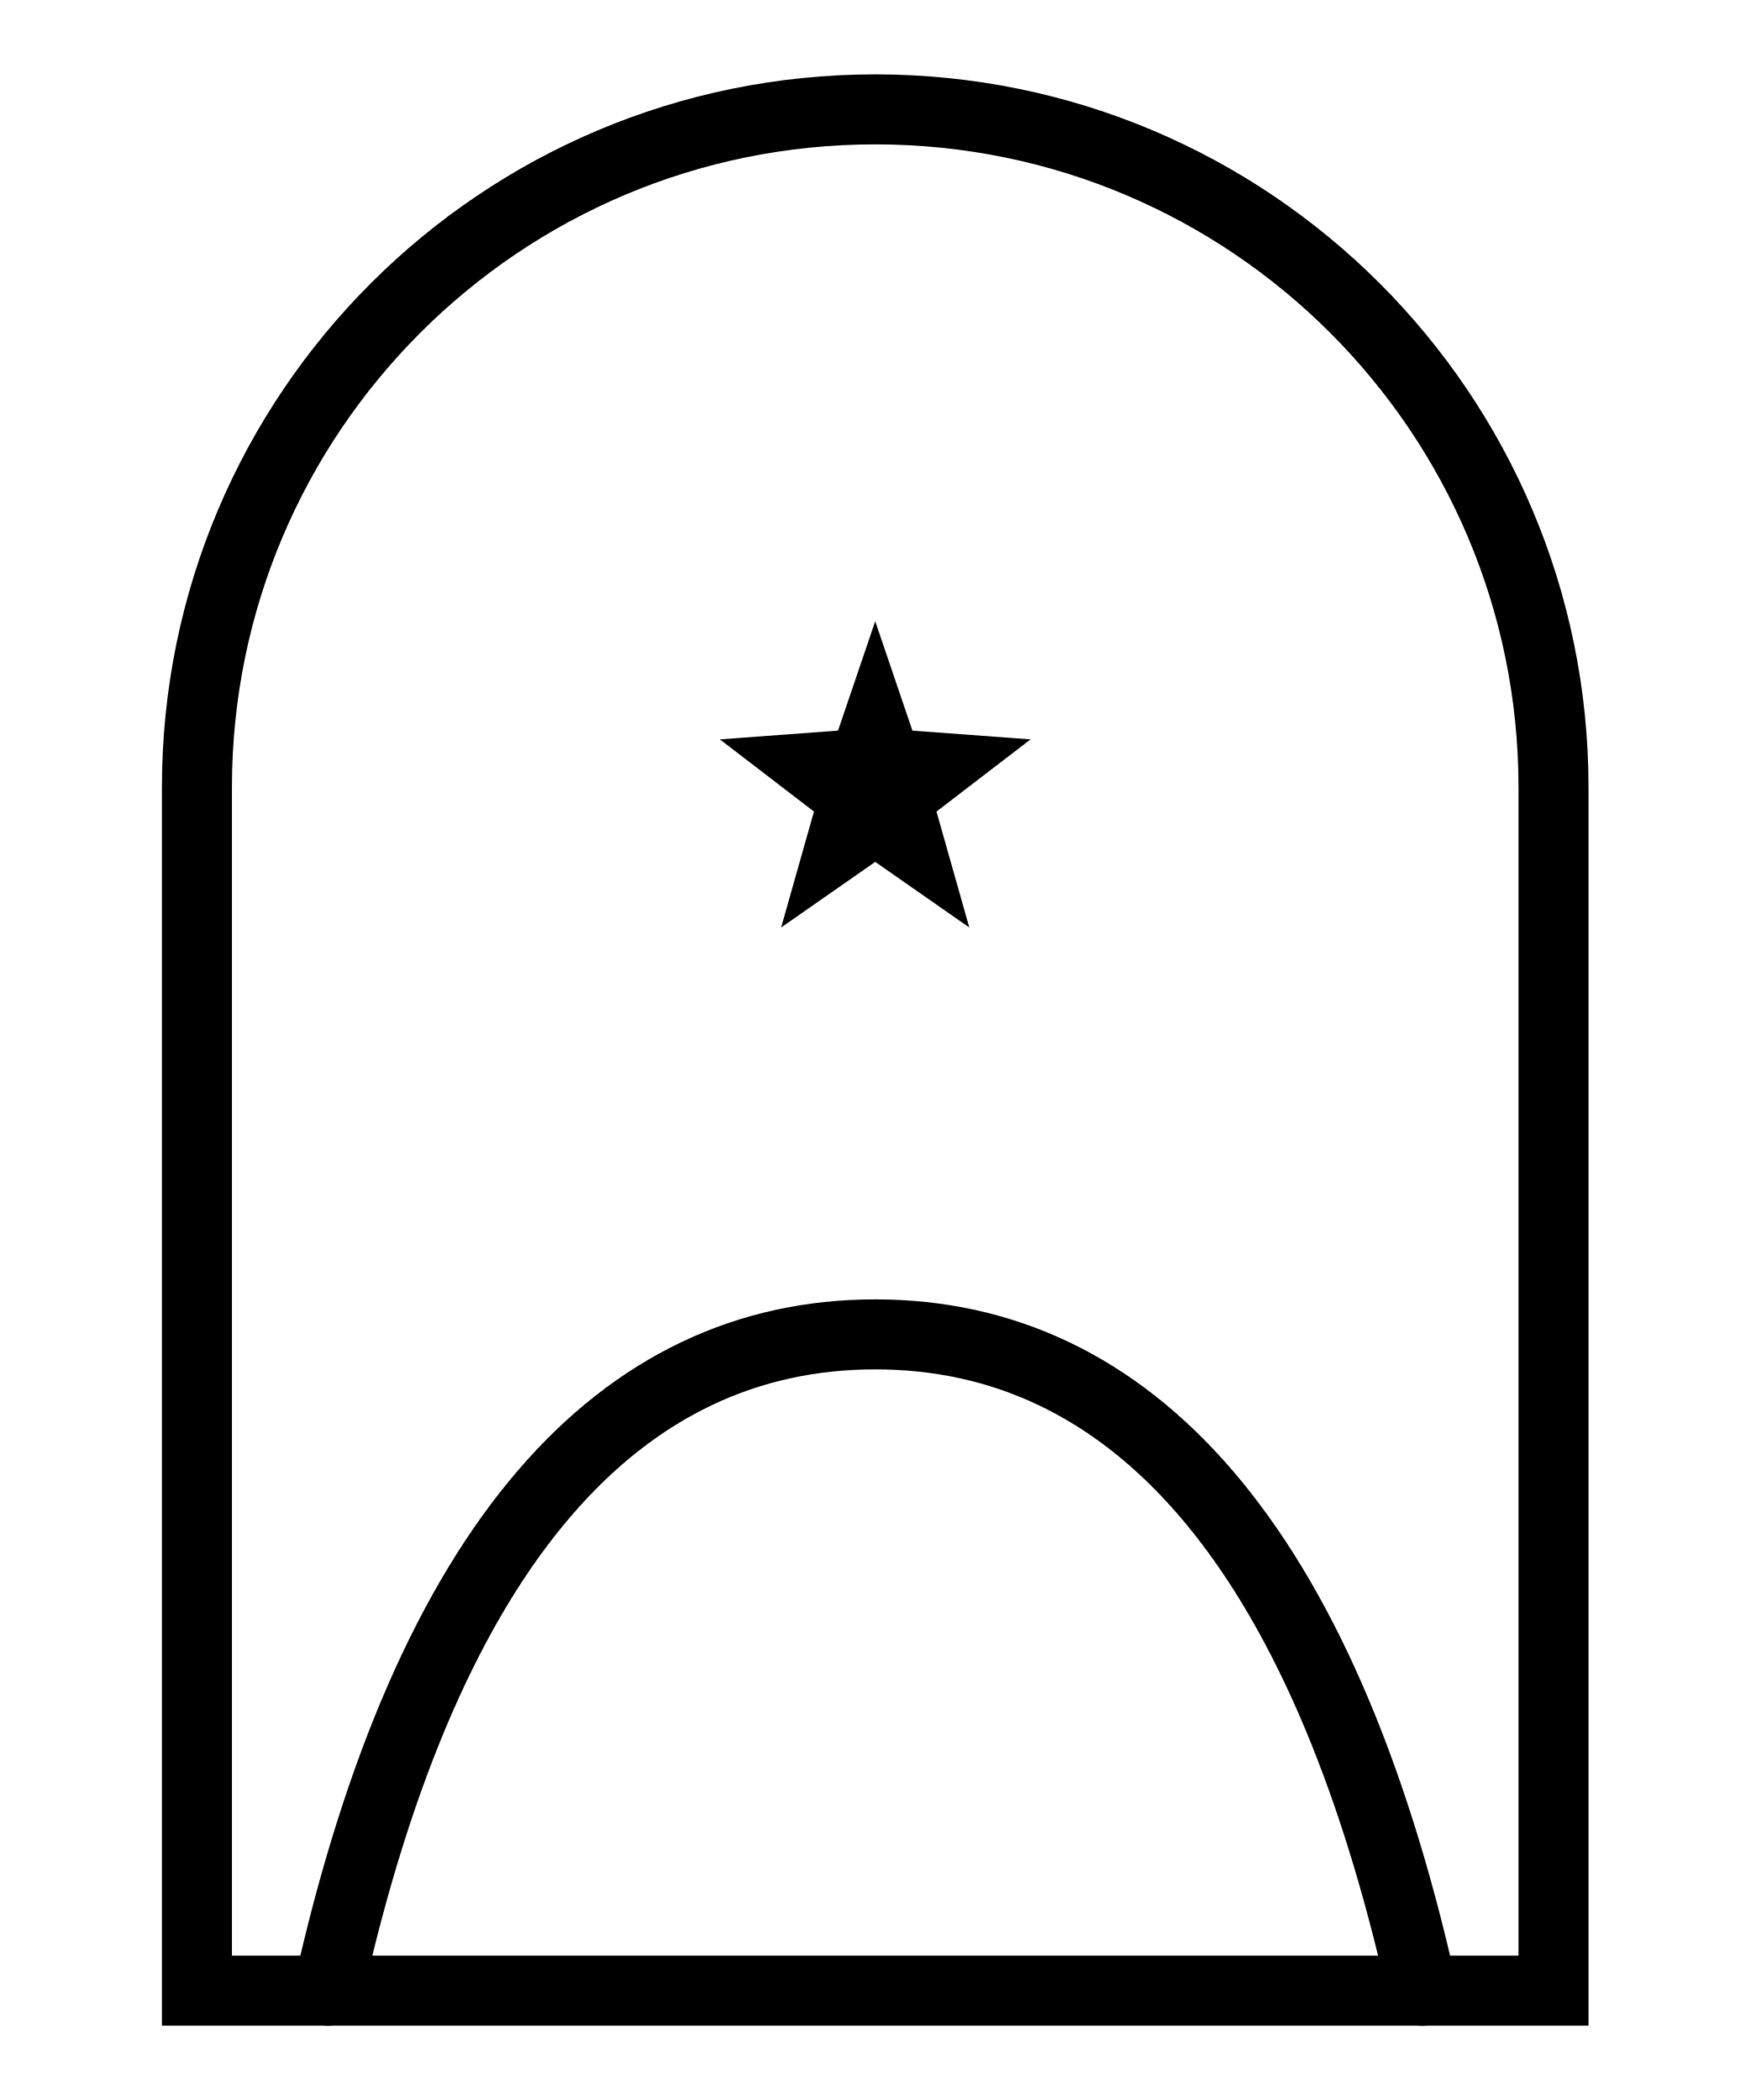
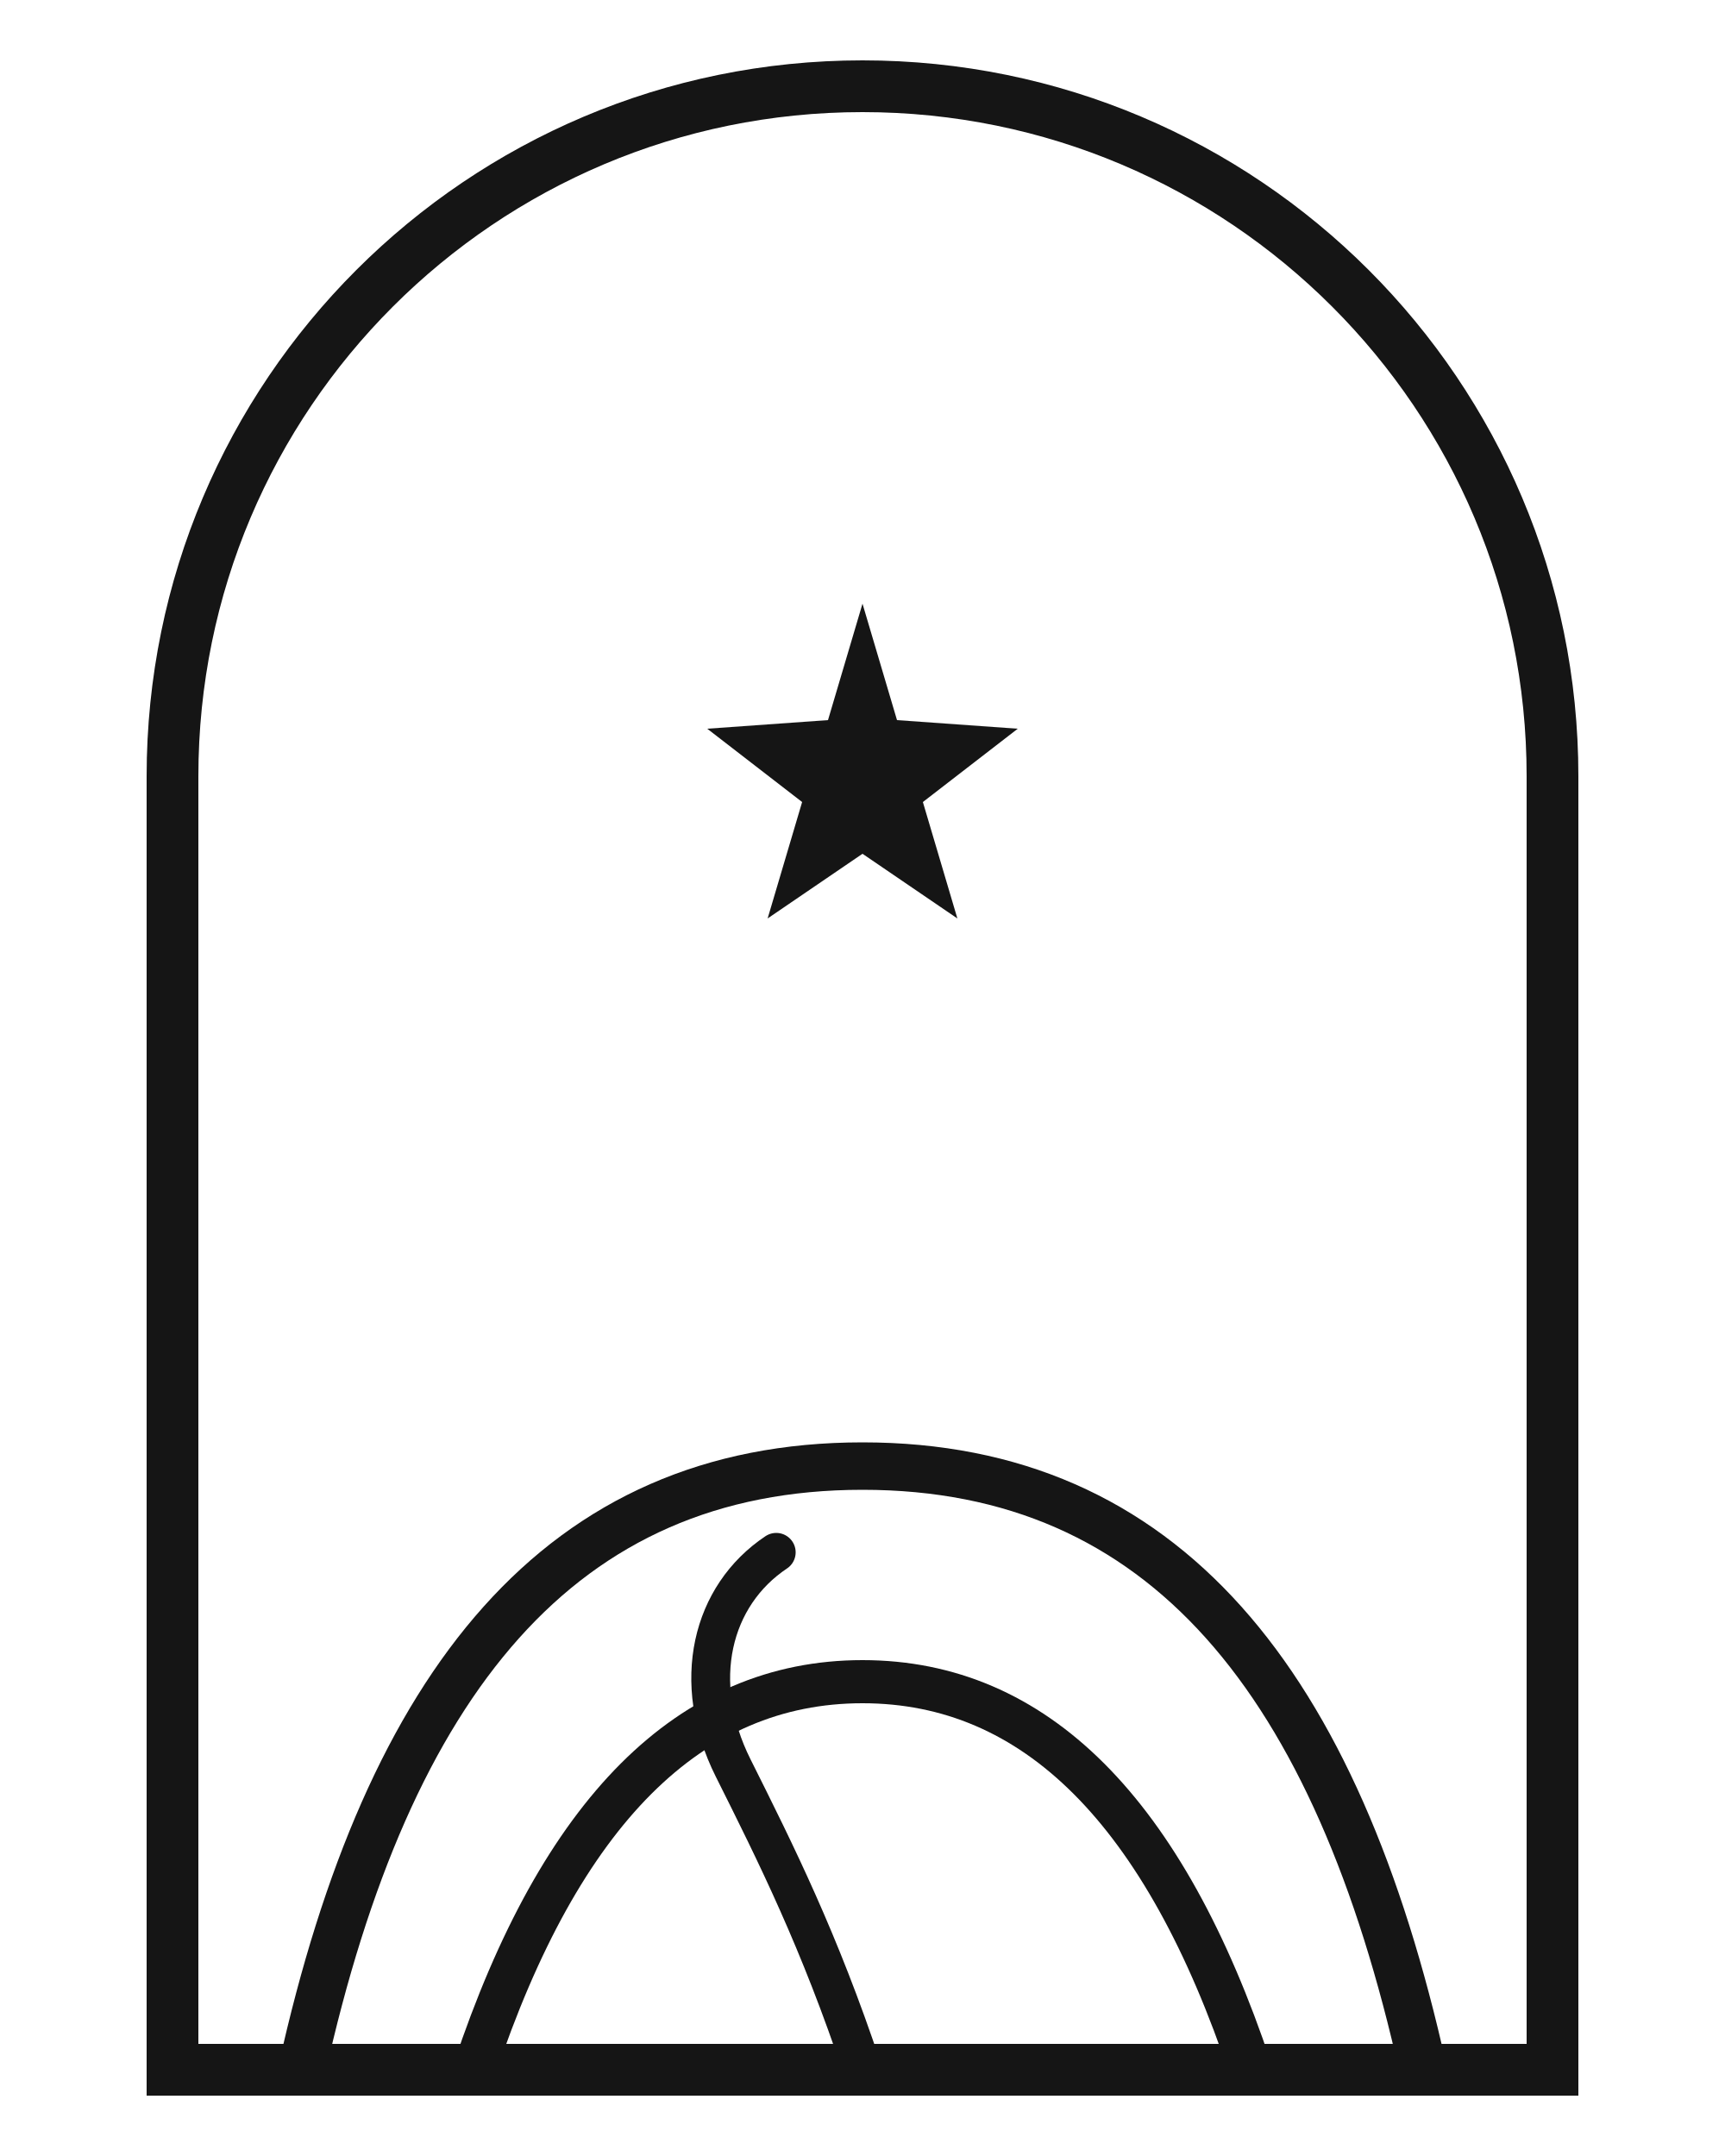
- <svg xmlns="http://www.w3.org/2000/svg" width="40" height="48" viewBox="0 0 40 48" fill="none" aria-hidden="true">
-   <path d="M20 2.5C11.44 2.5 4.5 9.44 4.5 18V45.5H35.5V18C35.5 9.44 28.56 2.5 20 2.5Z" stroke="currentColor" stroke-width="1.6" fill="none" />
-   <path d="M7.5 45.5C9.8 35.2 14.2 30.5 20 30.5C25.8 30.5 30.2 35.2 32.5 45.5" stroke="currentColor" stroke-width="1.6" fill="none" stroke-linecap="round" />
-   <path d="M20 14.2 L20.85 16.7 L23.55 16.9 L21.4 18.55 L22.15 21.2 L20 19.7 L17.85 21.2 L18.6 18.55 L16.45 16.9 L19.15 16.7 Z" fill="currentColor" />
+ <svg xmlns="http://www.w3.org/2000/svg" width="80" height="100" viewBox="0 0 80 100" fill="none" role="img" aria-label="Altrove">
+   <path d="M40 4C22.327 4 8 18.327 8 36V96H72V36C72 18.327 57.673 4 40 4Z" stroke="#151515" stroke-width="2.4" fill="none" />
+   <path d="M14 96C18 78 26 68 40 68C54 68 62 78 66 96" stroke="#151515" stroke-width="2.2" fill="none" stroke-linecap="round" />
+   <path d="M22 96C26 84 32 78 40 78C48 78 54 84 58 96" stroke="#151515" stroke-width="2" fill="none" stroke-linecap="round" />
+   <path d="M40 96C38 90 36 86 34 82C32 78 33 74 36 72" stroke="#151515" stroke-width="1.8" fill="none" stroke-linecap="round" />
+   <path d="M40 28 L41.6 33.4 L47.2 33.8 L42.8 37.2 L44.4 42.6 L40 39.6 L35.6 42.6 L37.2 37.2 L32.8 33.8 L38.4 33.4 Z" fill="#151515" />
</svg>
